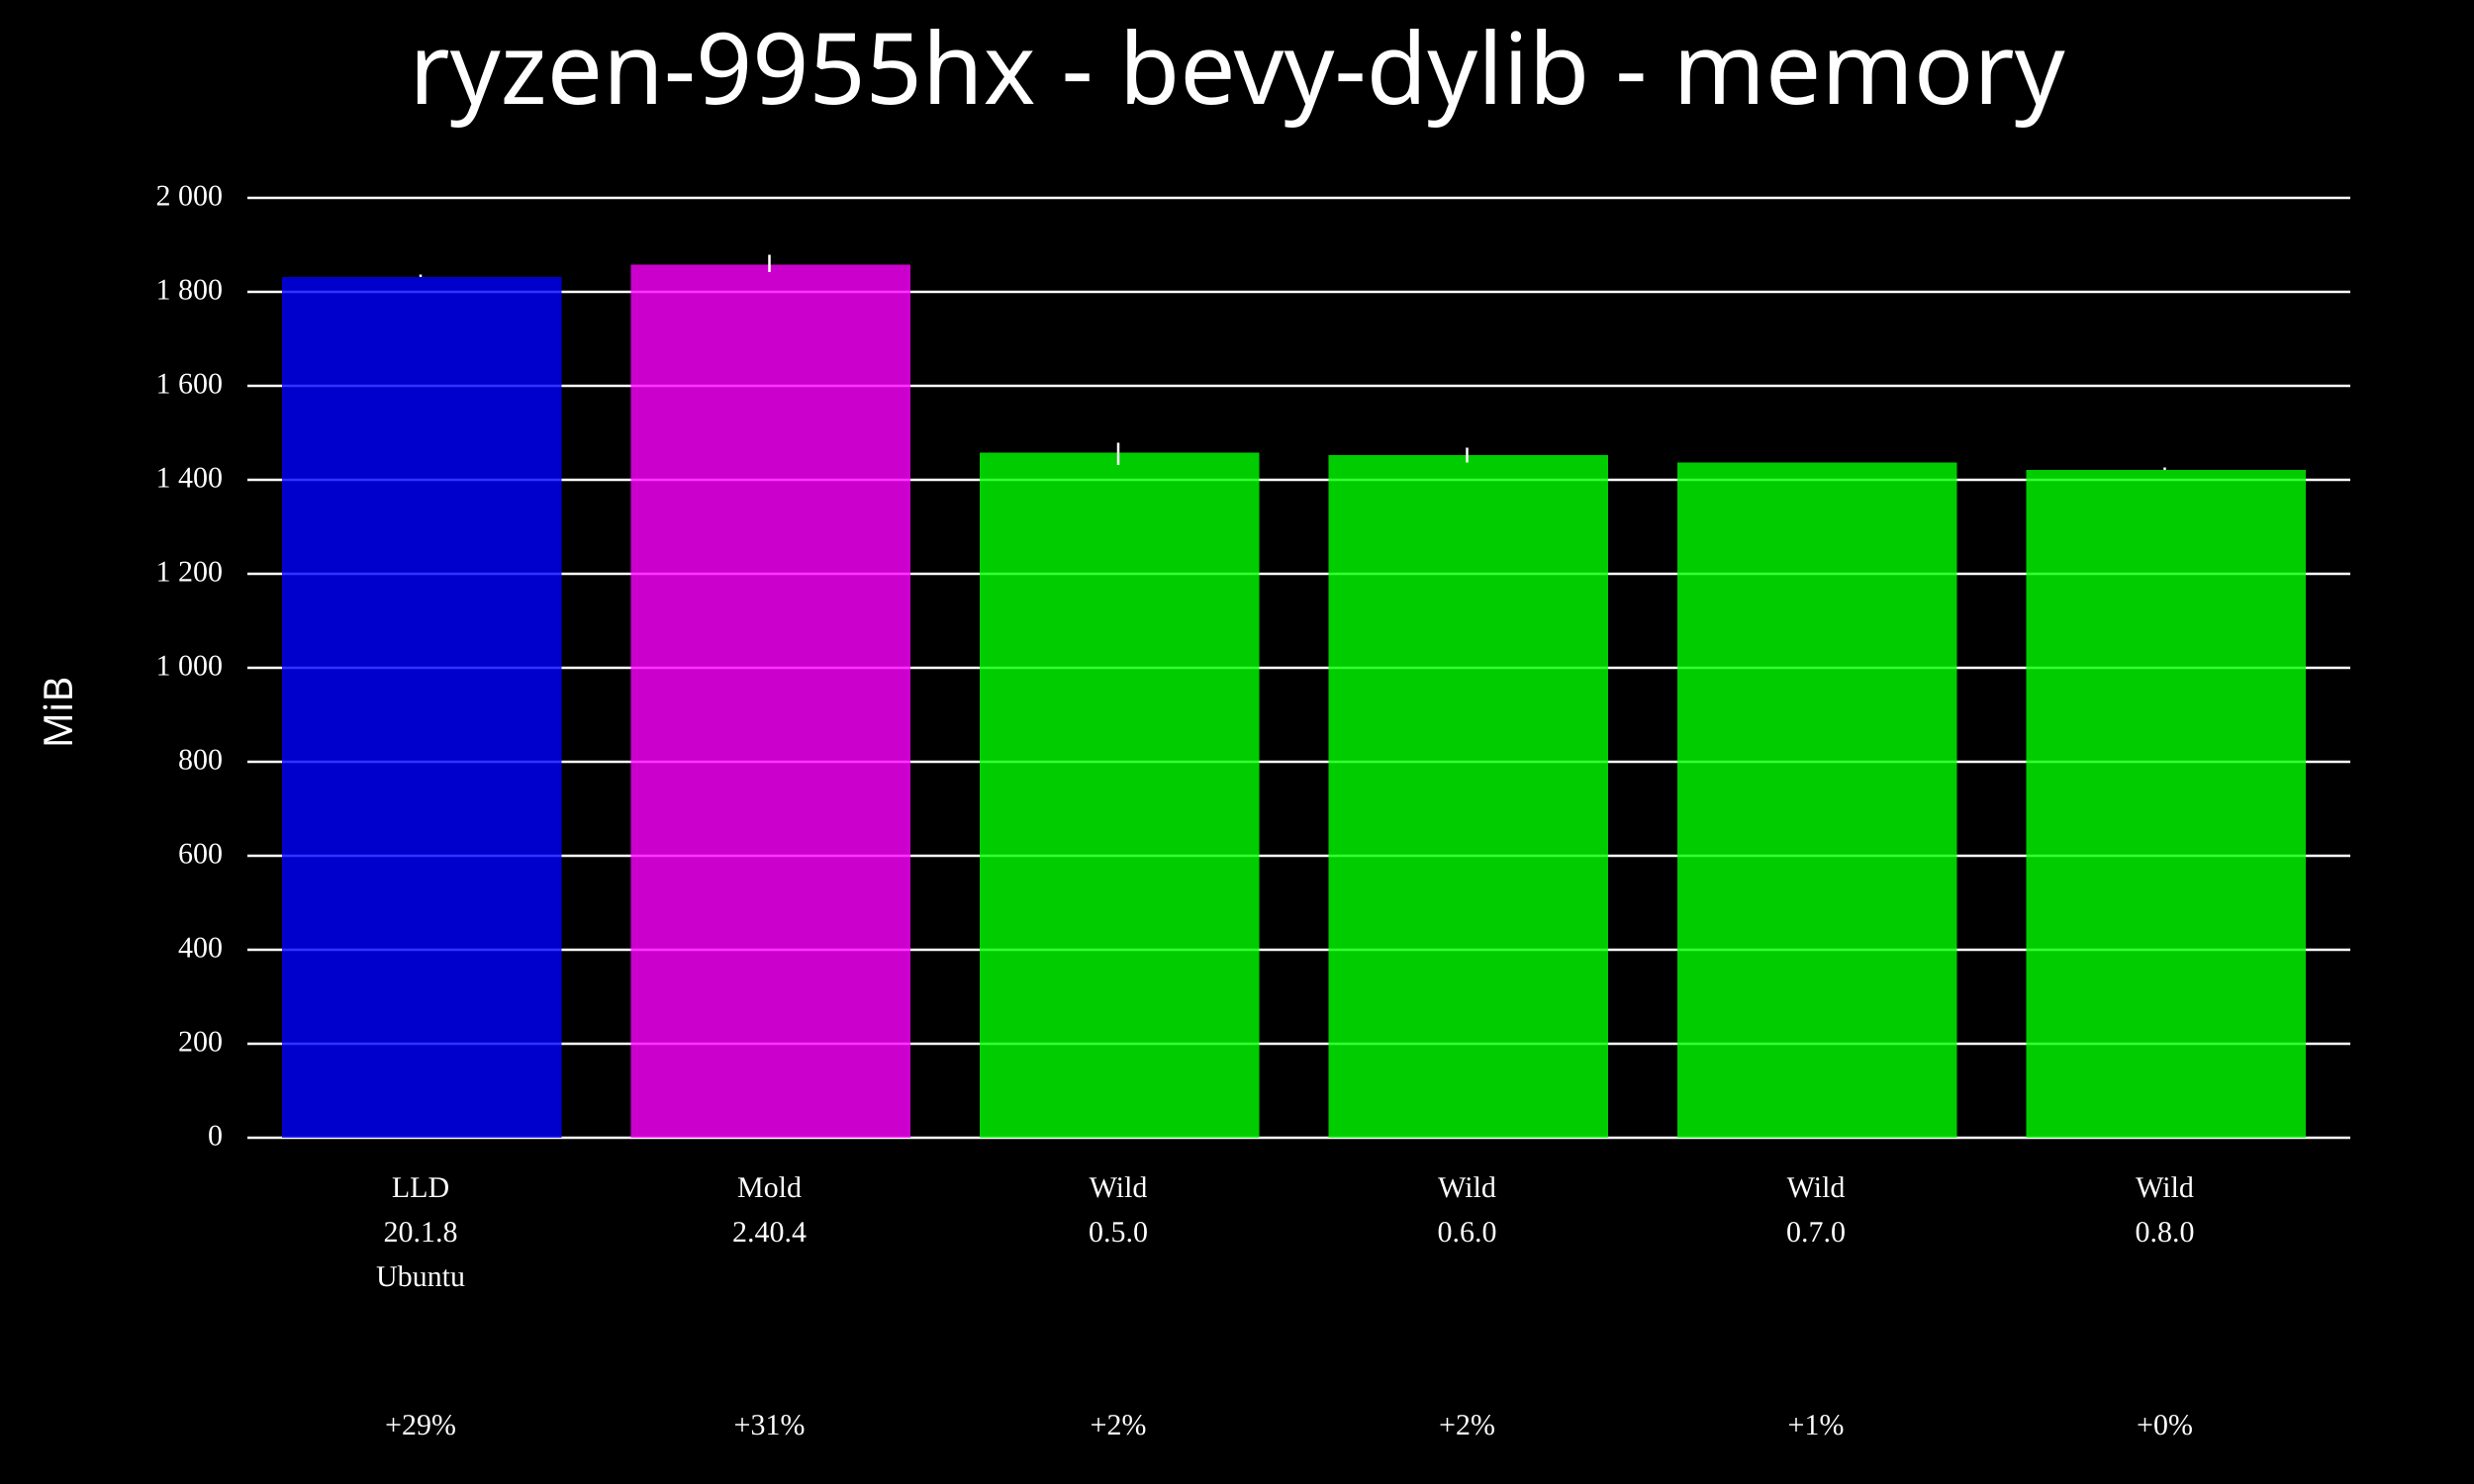
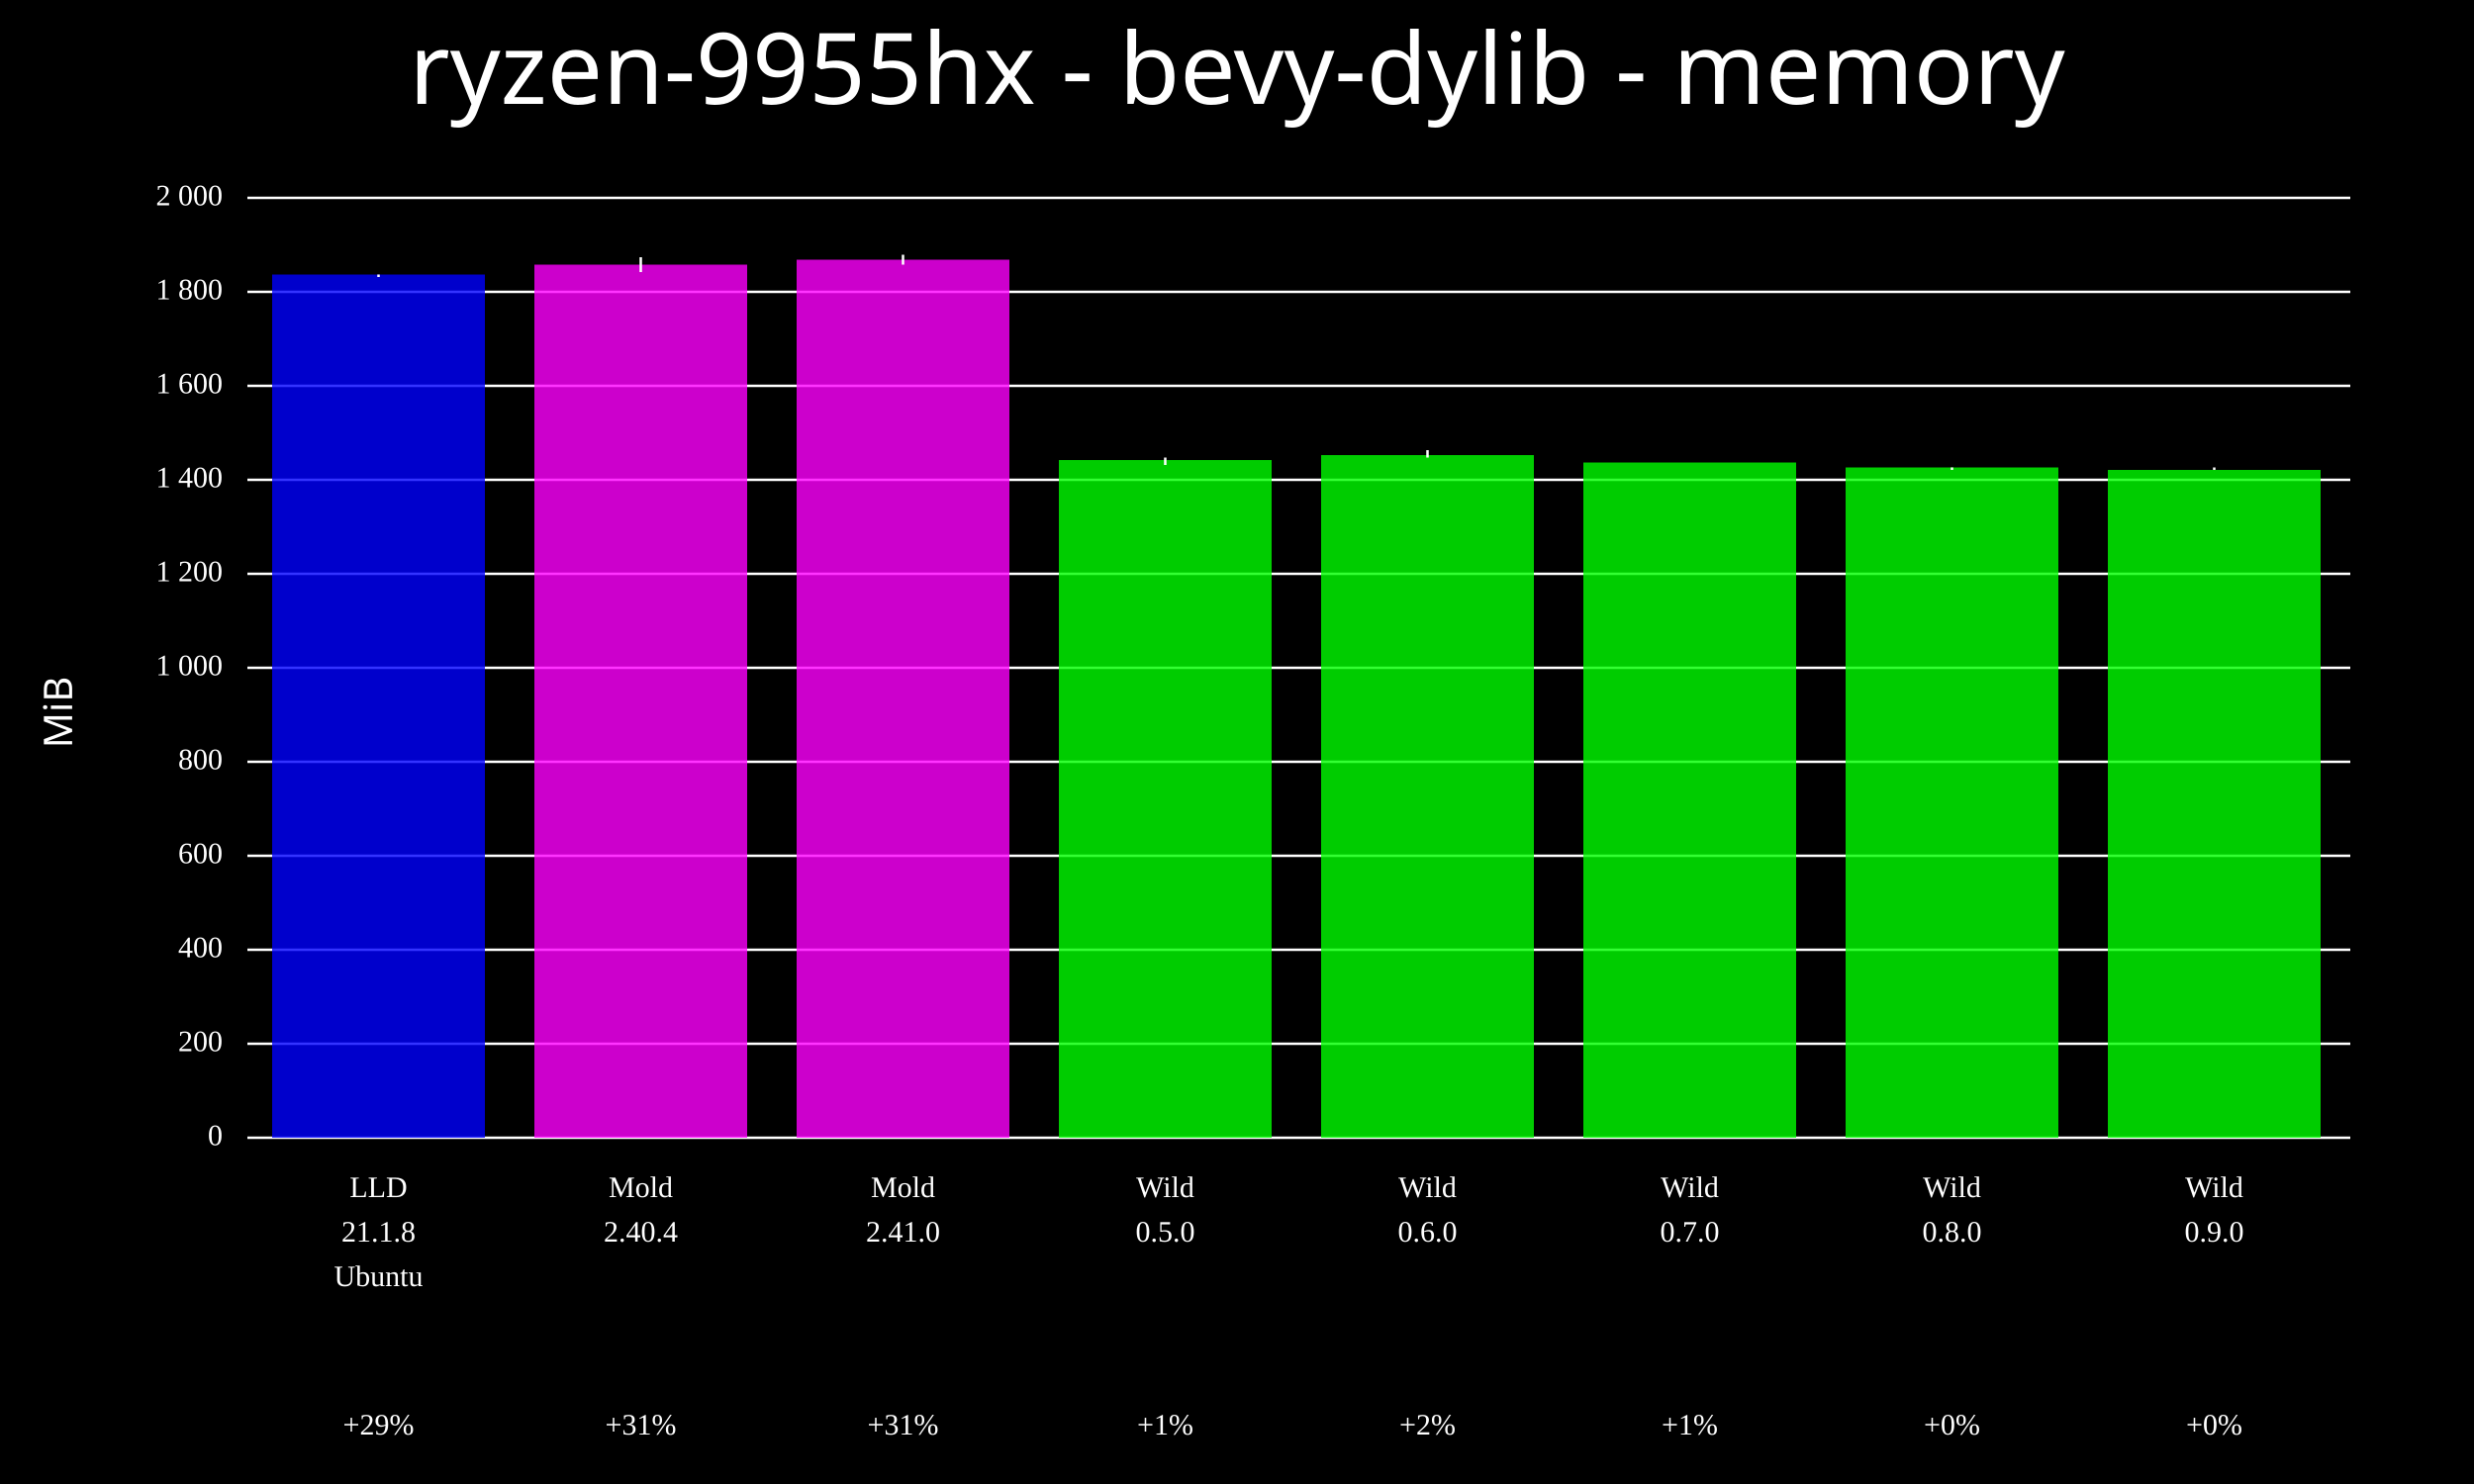
<svg xmlns="http://www.w3.org/2000/svg" width="1000" height="600" viewBox="0 0 1000 600">
  <rect x="0" y="0" width="1000" height="600" fill="#000000" />
  <text x="500" y="10" dy="0.8em" text-anchor="middle" font-family="sans-serif" font-size="40" fill="#FFFFFF">
ryzen-9955hx - bevy-dylib - memory</text>
  <text x="5" y="300" dy="0.76em" text-anchor="middle" font-family="sans-serif" font-size="16" fill="#FFFFFF" transform="rotate(270, 5, 288)">MiB</text>
  <line x1="100" y1="460" x2="950" y2="460" stroke="#FFFFFF" />
  <text x="90" y="460" dy="0.5ex" text-anchor="end" fill="#FFFFFF">0</text>
  <line x1="100" y1="422" x2="950" y2="422" stroke="#FFFFFF" />
  <text x="90" y="422" dy="0.5ex" text-anchor="end" fill="#FFFFFF">200</text>
  <line x1="100" y1="384" x2="950" y2="384" stroke="#FFFFFF" />
  <text x="90" y="384" dy="0.5ex" text-anchor="end" fill="#FFFFFF">400</text>
  <line x1="100" y1="346" x2="950" y2="346" stroke="#FFFFFF" />
  <text x="90" y="346" dy="0.5ex" text-anchor="end" fill="#FFFFFF">600</text>
  <line x1="100" y1="308" x2="950" y2="308" stroke="#FFFFFF" />
  <text x="90" y="308" dy="0.5ex" text-anchor="end" fill="#FFFFFF">800</text>
  <line x1="100" y1="270" x2="950" y2="270" stroke="#FFFFFF" />
  <text x="90" y="270" dy="0.5ex" text-anchor="end" fill="#FFFFFF">1 000</text>
  <line x1="100" y1="232" x2="950" y2="232" stroke="#FFFFFF" />
  <text x="90" y="232" dy="0.5ex" text-anchor="end" fill="#FFFFFF">1 200</text>
  <line x1="100" y1="194" x2="950" y2="194" stroke="#FFFFFF" />
  <text x="90" y="194" dy="0.5ex" text-anchor="end" fill="#FFFFFF">1 400</text>
  <line x1="100" y1="156" x2="950" y2="156" stroke="#FFFFFF" />
  <text x="90" y="156" dy="0.5ex" text-anchor="end" fill="#FFFFFF">1 600</text>
  <line x1="100" y1="118" x2="950" y2="118" stroke="#FFFFFF" />
  <text x="90" y="118" dy="0.5ex" text-anchor="end" fill="#FFFFFF">1 800</text>
  <line x1="100" y1="80" x2="950" y2="80" stroke="#FFFFFF" />
  <text x="90" y="80" dy="0.5ex" text-anchor="end" fill="#FFFFFF">2 000</text>
-   <rect fill="#0000FF" opacity="0.8" x="114" y="112" width="113" height="348" />
-   <line stroke="#FFFFFF" x1="170" y1="111" x2="170" y2="112" />
-   <text x="170" y="484" fill="#FFFFFF" text-anchor="middle">LLD</text>
-   <text x="170" y="502" fill="#FFFFFF" text-anchor="middle">20.1.8</text>
-   <text x="170" y="520" fill="#FFFFFF" text-anchor="middle">Ubuntu</text>
-   <text x="170" y="580" fill="#FFFFFF" text-anchor="middle">+29%</text>
-   <rect fill="#FF00FF" opacity="0.8" x="255" y="107" width="113" height="353" />
-   <line stroke="#FFFFFF" x1="311" y1="103" x2="311" y2="110" />
-   <text x="311" y="484" fill="#FFFFFF" text-anchor="middle">Mold</text>
-   <text x="311" y="502" fill="#FFFFFF" text-anchor="middle">2.40.4</text>
-   <text x="311" y="580" fill="#FFFFFF" text-anchor="middle">+31%</text>
-   <rect fill="#00FF00" opacity="0.8" x="396" y="183" width="113" height="277" />
-   <line stroke="#FFFFFF" x1="452" y1="179" x2="452" y2="188" />
-   <text x="452" y="484" fill="#FFFFFF" text-anchor="middle">Wild</text>
-   <text x="452" y="502" fill="#FFFFFF" text-anchor="middle">0.5.0</text>
-   <text x="452" y="580" fill="#FFFFFF" text-anchor="middle">+2%</text>
-   <rect fill="#00FF00" opacity="0.8" x="537" y="184" width="113" height="276" />
-   <line stroke="#FFFFFF" x1="593" y1="181" x2="593" y2="187" />
-   <text x="593" y="484" fill="#FFFFFF" text-anchor="middle">Wild</text>
-   <text x="593" y="502" fill="#FFFFFF" text-anchor="middle">0.6.0</text>
-   <text x="593" y="580" fill="#FFFFFF" text-anchor="middle">+2%</text>
-   <rect fill="#00FF00" opacity="0.8" x="678" y="187" width="113" height="273" />
-   <line stroke="#FFFFFF" x1="734" y1="187" x2="734" y2="187" />
-   <text x="734" y="484" fill="#FFFFFF" text-anchor="middle">Wild</text>
-   <text x="734" y="502" fill="#FFFFFF" text-anchor="middle">0.7.0</text>
-   <text x="734" y="580" fill="#FFFFFF" text-anchor="middle">+1%</text>
-   <rect fill="#00FF00" opacity="0.8" x="819" y="190" width="113" height="270" />
-   <line stroke="#FFFFFF" x1="875" y1="189" x2="875" y2="190" />
-   <text x="875" y="484" fill="#FFFFFF" text-anchor="middle">Wild</text>
-   <text x="875" y="502" fill="#FFFFFF" text-anchor="middle">0.8.0</text>
-   <text x="875" y="580" fill="#FFFFFF" text-anchor="middle">+0%</text>
+   <rect fill="#0000FF" opacity="0.8" x="110" y="111" width="86" height="349" />
+   <line stroke="#FFFFFF" x1="153" y1="111" x2="153" y2="112" />
+   <text x="153" y="484" fill="#FFFFFF" text-anchor="middle">LLD</text>
+   <text x="153" y="502" fill="#FFFFFF" text-anchor="middle">21.1.8</text>
+   <text x="153" y="520" fill="#FFFFFF" text-anchor="middle">Ubuntu</text>
+   <text x="153" y="580" fill="#FFFFFF" text-anchor="middle">+29%</text>
+   <rect fill="#FF00FF" opacity="0.8" x="216" y="107" width="86" height="353" />
+   <line stroke="#FFFFFF" x1="259" y1="104" x2="259" y2="110" />
+   <text x="259" y="484" fill="#FFFFFF" text-anchor="middle">Mold</text>
+   <text x="259" y="502" fill="#FFFFFF" text-anchor="middle">2.40.4</text>
+   <text x="259" y="580" fill="#FFFFFF" text-anchor="middle">+31%</text>
+   <rect fill="#FF00FF" opacity="0.8" x="322" y="105" width="86" height="355" />
+   <line stroke="#FFFFFF" x1="365" y1="103" x2="365" y2="107" />
+   <text x="365" y="484" fill="#FFFFFF" text-anchor="middle">Mold</text>
+   <text x="365" y="502" fill="#FFFFFF" text-anchor="middle">2.41.0</text>
+   <text x="365" y="580" fill="#FFFFFF" text-anchor="middle">+31%</text>
+   <rect fill="#00FF00" opacity="0.8" x="428" y="186" width="86" height="274" />
+   <line stroke="#FFFFFF" x1="471" y1="185" x2="471" y2="188" />
+   <text x="471" y="484" fill="#FFFFFF" text-anchor="middle">Wild</text>
+   <text x="471" y="502" fill="#FFFFFF" text-anchor="middle">0.5.0</text>
+   <text x="471" y="580" fill="#FFFFFF" text-anchor="middle">+1%</text>
+   <rect fill="#00FF00" opacity="0.8" x="534" y="184" width="86" height="276" />
+   <line stroke="#FFFFFF" x1="577" y1="182" x2="577" y2="185" />
+   <text x="577" y="484" fill="#FFFFFF" text-anchor="middle">Wild</text>
+   <text x="577" y="502" fill="#FFFFFF" text-anchor="middle">0.6.0</text>
+   <text x="577" y="580" fill="#FFFFFF" text-anchor="middle">+2%</text>
+   <rect fill="#00FF00" opacity="0.8" x="640" y="187" width="86" height="273" />
+   <line stroke="#FFFFFF" x1="683" y1="187" x2="683" y2="187" />
+   <text x="683" y="484" fill="#FFFFFF" text-anchor="middle">Wild</text>
+   <text x="683" y="502" fill="#FFFFFF" text-anchor="middle">0.7.0</text>
+   <text x="683" y="580" fill="#FFFFFF" text-anchor="middle">+1%</text>
+   <rect fill="#00FF00" opacity="0.8" x="746" y="189" width="86" height="271" />
+   <line stroke="#FFFFFF" x1="789" y1="189" x2="789" y2="190" />
+   <text x="789" y="484" fill="#FFFFFF" text-anchor="middle">Wild</text>
+   <text x="789" y="502" fill="#FFFFFF" text-anchor="middle">0.8.0</text>
+   <text x="789" y="580" fill="#FFFFFF" text-anchor="middle">+0%</text>
+   <rect fill="#00FF00" opacity="0.8" x="852" y="190" width="86" height="270" />
+   <line stroke="#FFFFFF" x1="895" y1="189" x2="895" y2="190" />
+   <text x="895" y="484" fill="#FFFFFF" text-anchor="middle">Wild</text>
+   <text x="895" y="502" fill="#FFFFFF" text-anchor="middle">0.9.0</text>
+   <text x="895" y="580" fill="#FFFFFF" text-anchor="middle">+0%</text>
</svg>
